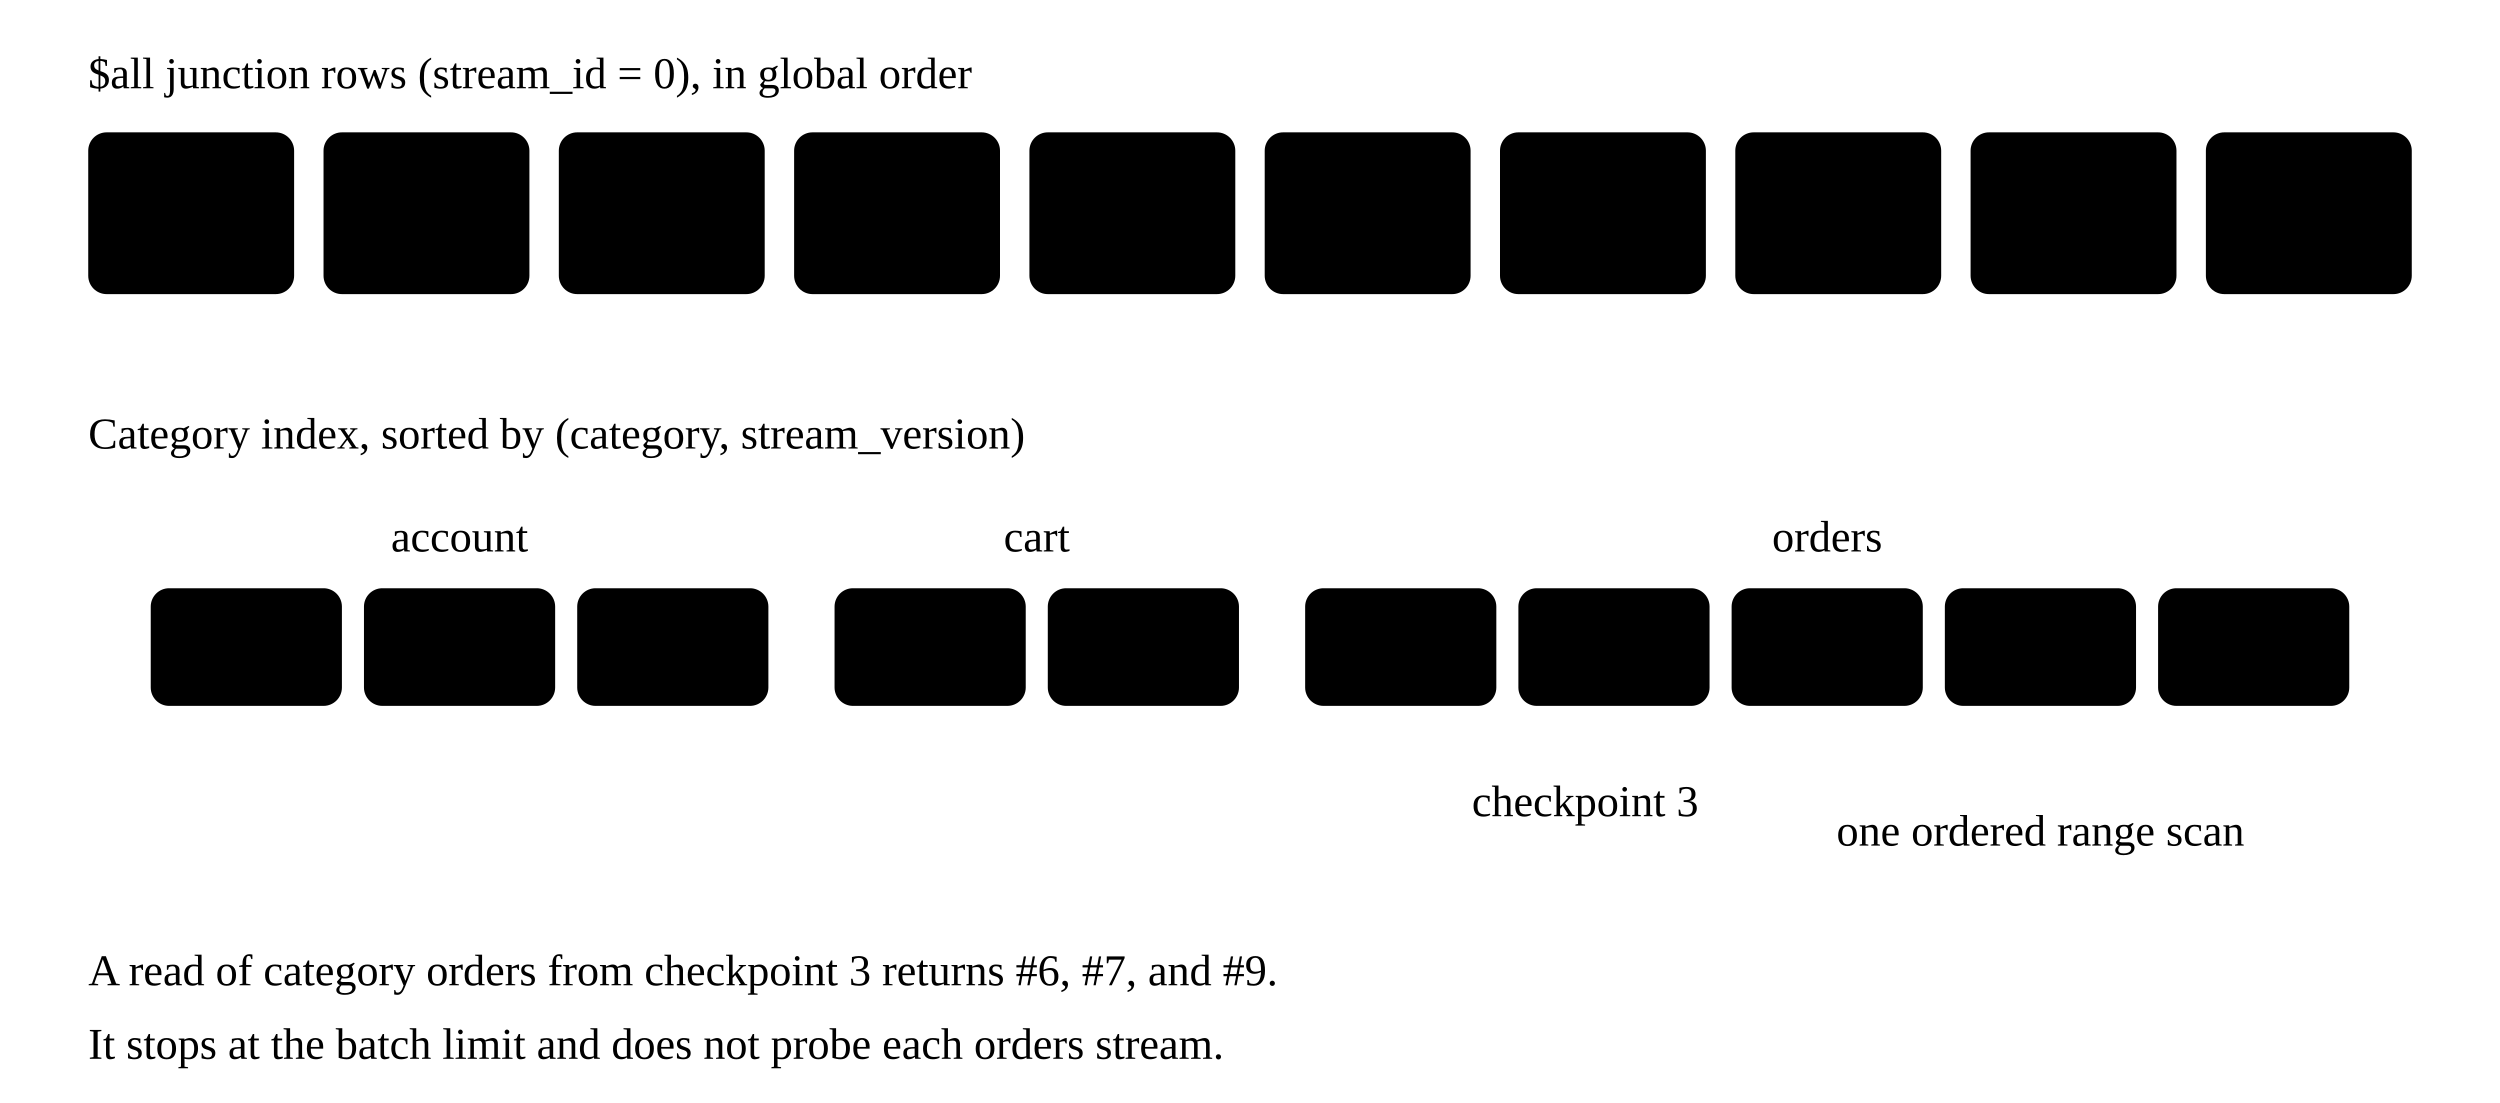
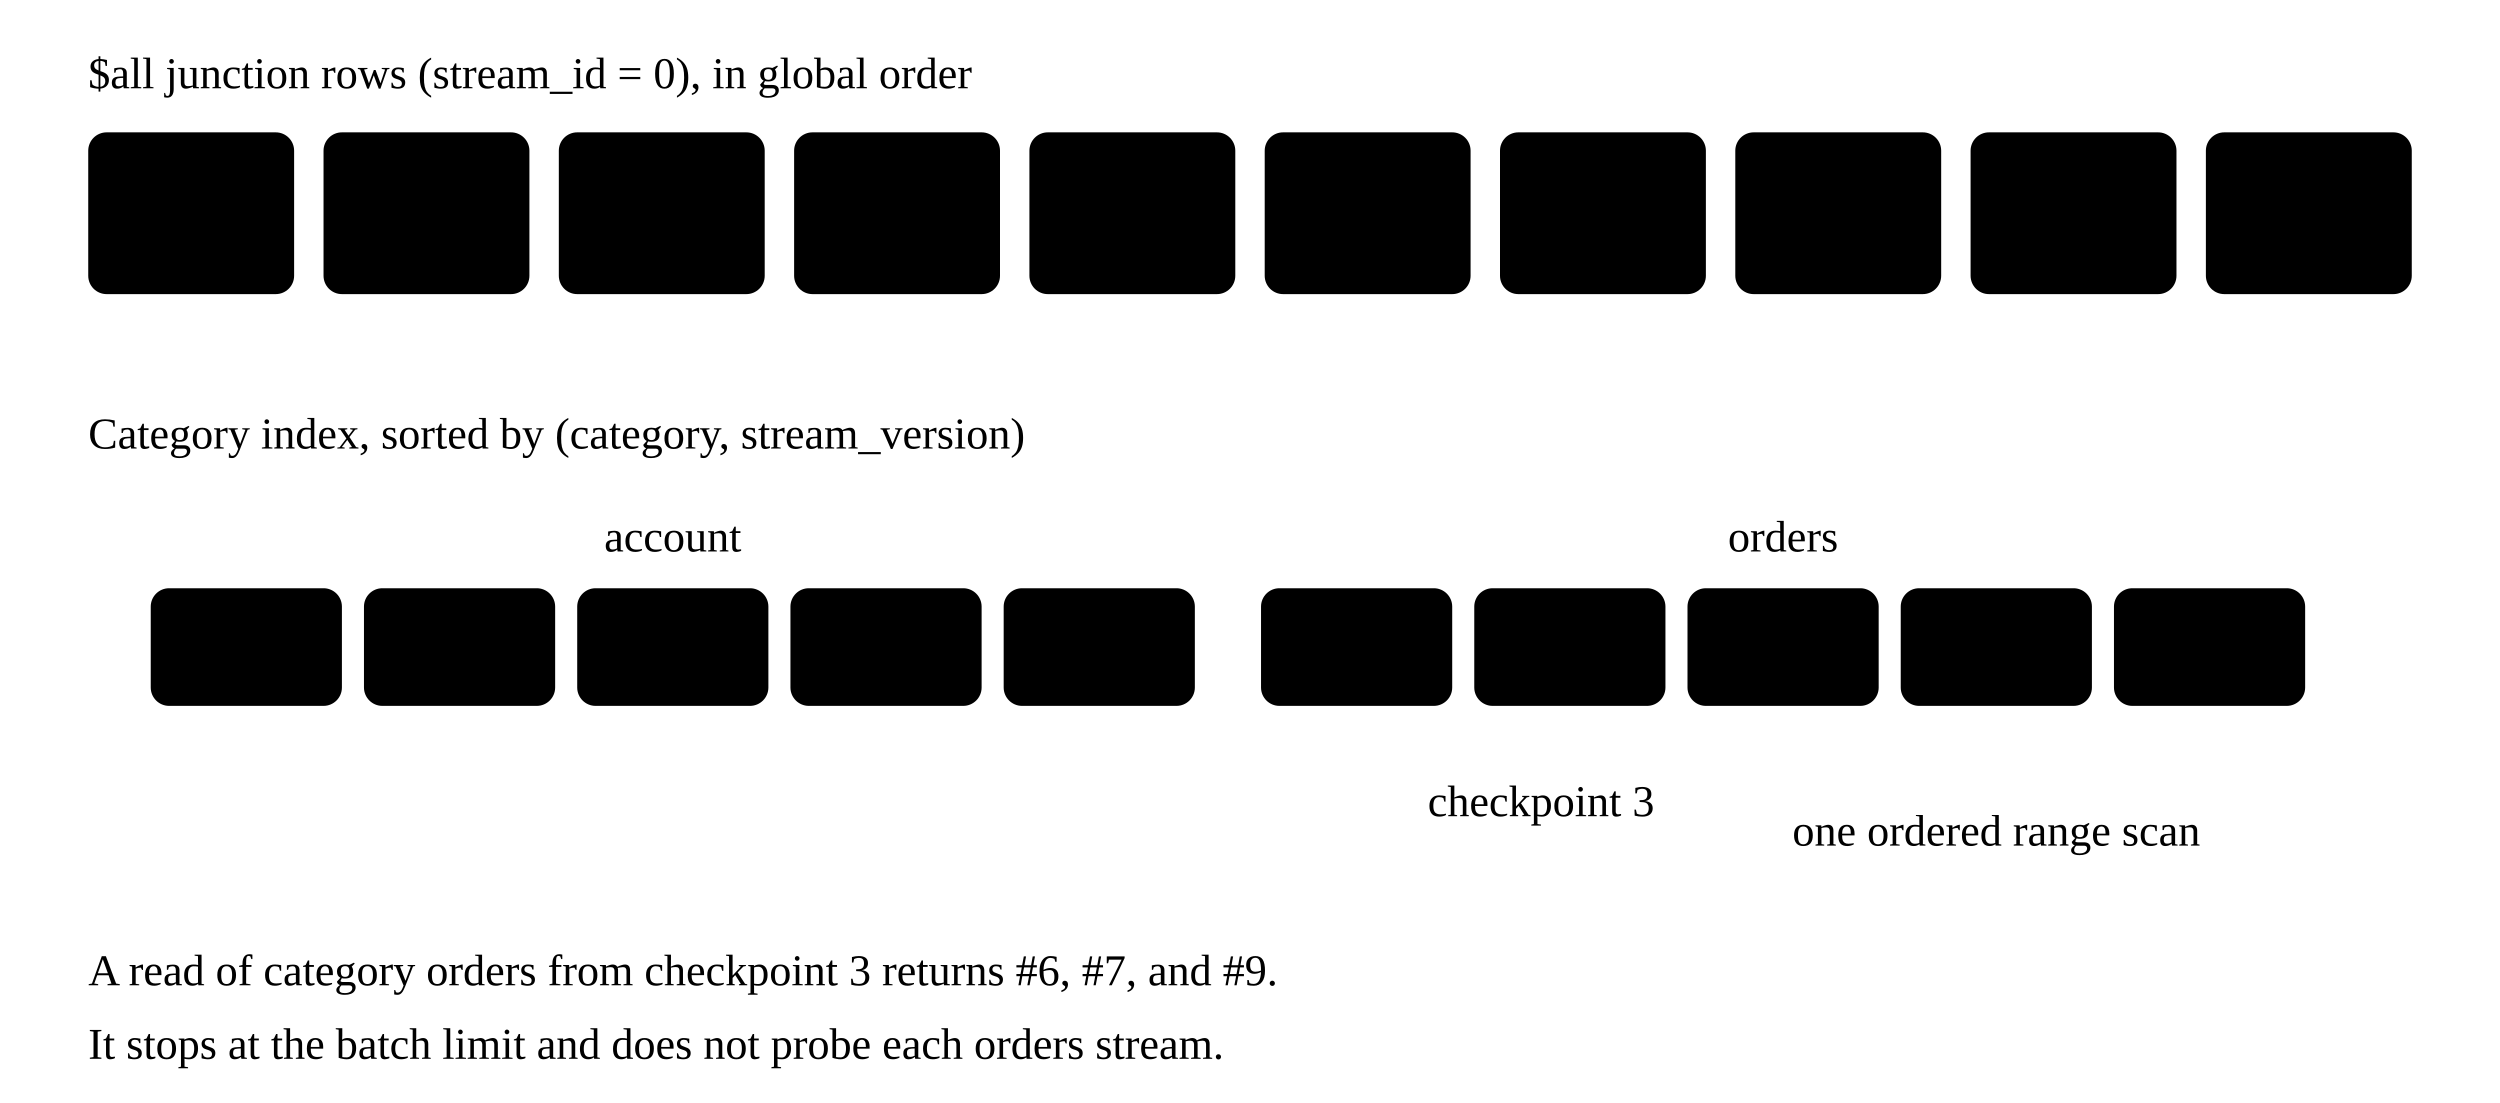
<svg xmlns="http://www.w3.org/2000/svg" viewBox="0 0 680 300">
  <text class="heading" x="24" y="24">$all junction rows (stream_id = 0), in global order</text>
  <rect class="node" x="24" y="36" width="56" height="44" rx="5" />
  <text class="code" x="52" y="54" text-anchor="middle">#1</text>
  <text class="small muted" x="52" y="71" text-anchor="middle">orders</text>
  <rect class="node" x="88" y="36" width="56" height="44" rx="5" />
  <text class="code" x="116" y="54" text-anchor="middle">#2</text>
  <text class="small muted" x="116" y="71" text-anchor="middle">account</text>
  <rect class="node" x="152" y="36" width="56" height="44" rx="5" />
  <text class="code" x="180" y="54" text-anchor="middle">#3</text>
  <text class="small muted" x="180" y="71" text-anchor="middle">orders</text>
  <rect class="node" x="216" y="36" width="56" height="44" rx="5" />
  <text class="code" x="244" y="54" text-anchor="middle">#4</text>
-   <text class="small muted" x="244" y="71" text-anchor="middle">cart</text>
+   <text class="small muted" x="244" y="71" text-anchor="middle">account</text>
  <rect class="node" x="280" y="36" width="56" height="44" rx="5" />
  <text class="code" x="308" y="54" text-anchor="middle">#5</text>
  <text class="small muted" x="308" y="71" text-anchor="middle">account</text>
  <rect class="node accent" x="344" y="36" width="56" height="44" rx="5" />
  <text class="code" x="372" y="54" text-anchor="middle">#6</text>
  <text class="small muted" x="372" y="71" text-anchor="middle">orders</text>
  <rect class="node accent" x="408" y="36" width="56" height="44" rx="5" />
  <text class="code" x="436" y="54" text-anchor="middle">#7</text>
  <text class="small muted" x="436" y="71" text-anchor="middle">orders</text>
  <rect class="node" x="472" y="36" width="56" height="44" rx="5" />
  <text class="code" x="500" y="54" text-anchor="middle">#8</text>
  <text class="small muted" x="500" y="71" text-anchor="middle">account</text>
  <rect class="node accent" x="536" y="36" width="56" height="44" rx="5" />
  <text class="code" x="564" y="54" text-anchor="middle">#9</text>
  <text class="small muted" x="564" y="71" text-anchor="middle">orders</text>
  <rect class="node" x="600" y="36" width="56" height="44" rx="5" />
  <text class="code" x="628" y="54" text-anchor="middle">#10</text>
-   <text class="small muted" x="628" y="71" text-anchor="middle">cart</text>
+   <text class="small muted" x="628" y="71" text-anchor="middle">account</text>
  <text class="heading" x="24" y="122">Category index, sorted by (category, stream_version)</text>
  <rect class="node" x="41" y="160" width="52" height="32" rx="5" />
  <text class="code" x="67" y="181" text-anchor="middle">#2</text>
  <rect class="node" x="99" y="160" width="52" height="32" rx="5" />
-   <text class="code" x="125" y="181" text-anchor="middle">#5</text>
+   <text class="code" x="125" y="181" text-anchor="middle">#4</text>
  <rect class="node" x="157" y="160" width="52" height="32" rx="5" />
-   <text class="code" x="183" y="181" text-anchor="middle">#8</text>
-   <text class="code small muted" x="125" y="150" text-anchor="middle">account</text>
-   <rect class="node" x="227" y="160" width="52" height="32" rx="5" />
-   <text class="code" x="253" y="181" text-anchor="middle">#4</text>
-   <rect class="node" x="285" y="160" width="52" height="32" rx="5" />
-   <text class="code" x="311" y="181" text-anchor="middle">#10</text>
-   <text class="code small muted" x="282" y="150" text-anchor="middle">cart</text>
-   <rect class="node" x="355" y="160" width="52" height="32" rx="5" />
-   <text class="code" x="381" y="181" text-anchor="middle">#1</text>
-   <rect class="node" x="413" y="160" width="52" height="32" rx="5" />
-   <text class="code" x="439" y="181" text-anchor="middle">#3</text>
-   <rect class="node accent" x="471" y="160" width="52" height="32" rx="5" />
-   <text class="code" x="497" y="181" text-anchor="middle">#6</text>
-   <rect class="node accent" x="529" y="160" width="52" height="32" rx="5" />
-   <text class="code" x="555" y="181" text-anchor="middle">#7</text>
-   <rect class="node accent" x="587" y="160" width="52" height="32" rx="5" />
-   <text class="code" x="613" y="181" text-anchor="middle">#9</text>
-   <text class="code small muted" x="497" y="150" text-anchor="middle">orders</text>
-   <path class="axis amber" d="M468 154 V226" />
-   <text class="small amber" x="462" y="222" text-anchor="end">checkpoint 3</text>
-   <path class="edge accent" d="M475 210 H635" marker-end="url(#arrow-accent)" />
-   <text class="small accent" x="555" y="230" text-anchor="middle">one ordered range scan</text>
+   <text class="code" x="183" y="181" text-anchor="middle">#5</text>
+   <rect class="node" x="215" y="160" width="52" height="32" rx="5" />
+   <text class="code" x="241" y="181" text-anchor="middle">#8</text>
+   <rect class="node" x="273" y="160" width="52" height="32" rx="5" />
+   <text class="code" x="299" y="181" text-anchor="middle">#10</text>
+   <text class="code small muted" x="183" y="150" text-anchor="middle">account</text>
+   <rect class="node" x="343" y="160" width="52" height="32" rx="5" />
+   <text class="code" x="369" y="181" text-anchor="middle">#1</text>
+   <rect class="node" x="401" y="160" width="52" height="32" rx="5" />
+   <text class="code" x="427" y="181" text-anchor="middle">#3</text>
+   <rect class="node accent" x="459" y="160" width="52" height="32" rx="5" />
+   <text class="code" x="485" y="181" text-anchor="middle">#6</text>
+   <rect class="node accent" x="517" y="160" width="52" height="32" rx="5" />
+   <text class="code" x="543" y="181" text-anchor="middle">#7</text>
+   <rect class="node accent" x="575" y="160" width="52" height="32" rx="5" />
+   <text class="code" x="601" y="181" text-anchor="middle">#9</text>
+   <text class="code small muted" x="485" y="150" text-anchor="middle">orders</text>
+   <path class="axis amber" d="M456 154 V226" />
+   <text class="small amber" x="450" y="222" text-anchor="end">checkpoint 3</text>
+   <path class="edge accent" d="M463 210 H623" marker-end="url(#arrow-accent)" />
+   <text class="small accent" x="543" y="230" text-anchor="middle">one ordered range scan</text>
  <text class="small muted" x="24" y="268">A read of category orders from checkpoint 3 returns #6, #7, and #9.</text>
  <text class="small muted" x="24" y="288">It stops at the batch limit and does not probe each orders stream.</text>
</svg>
